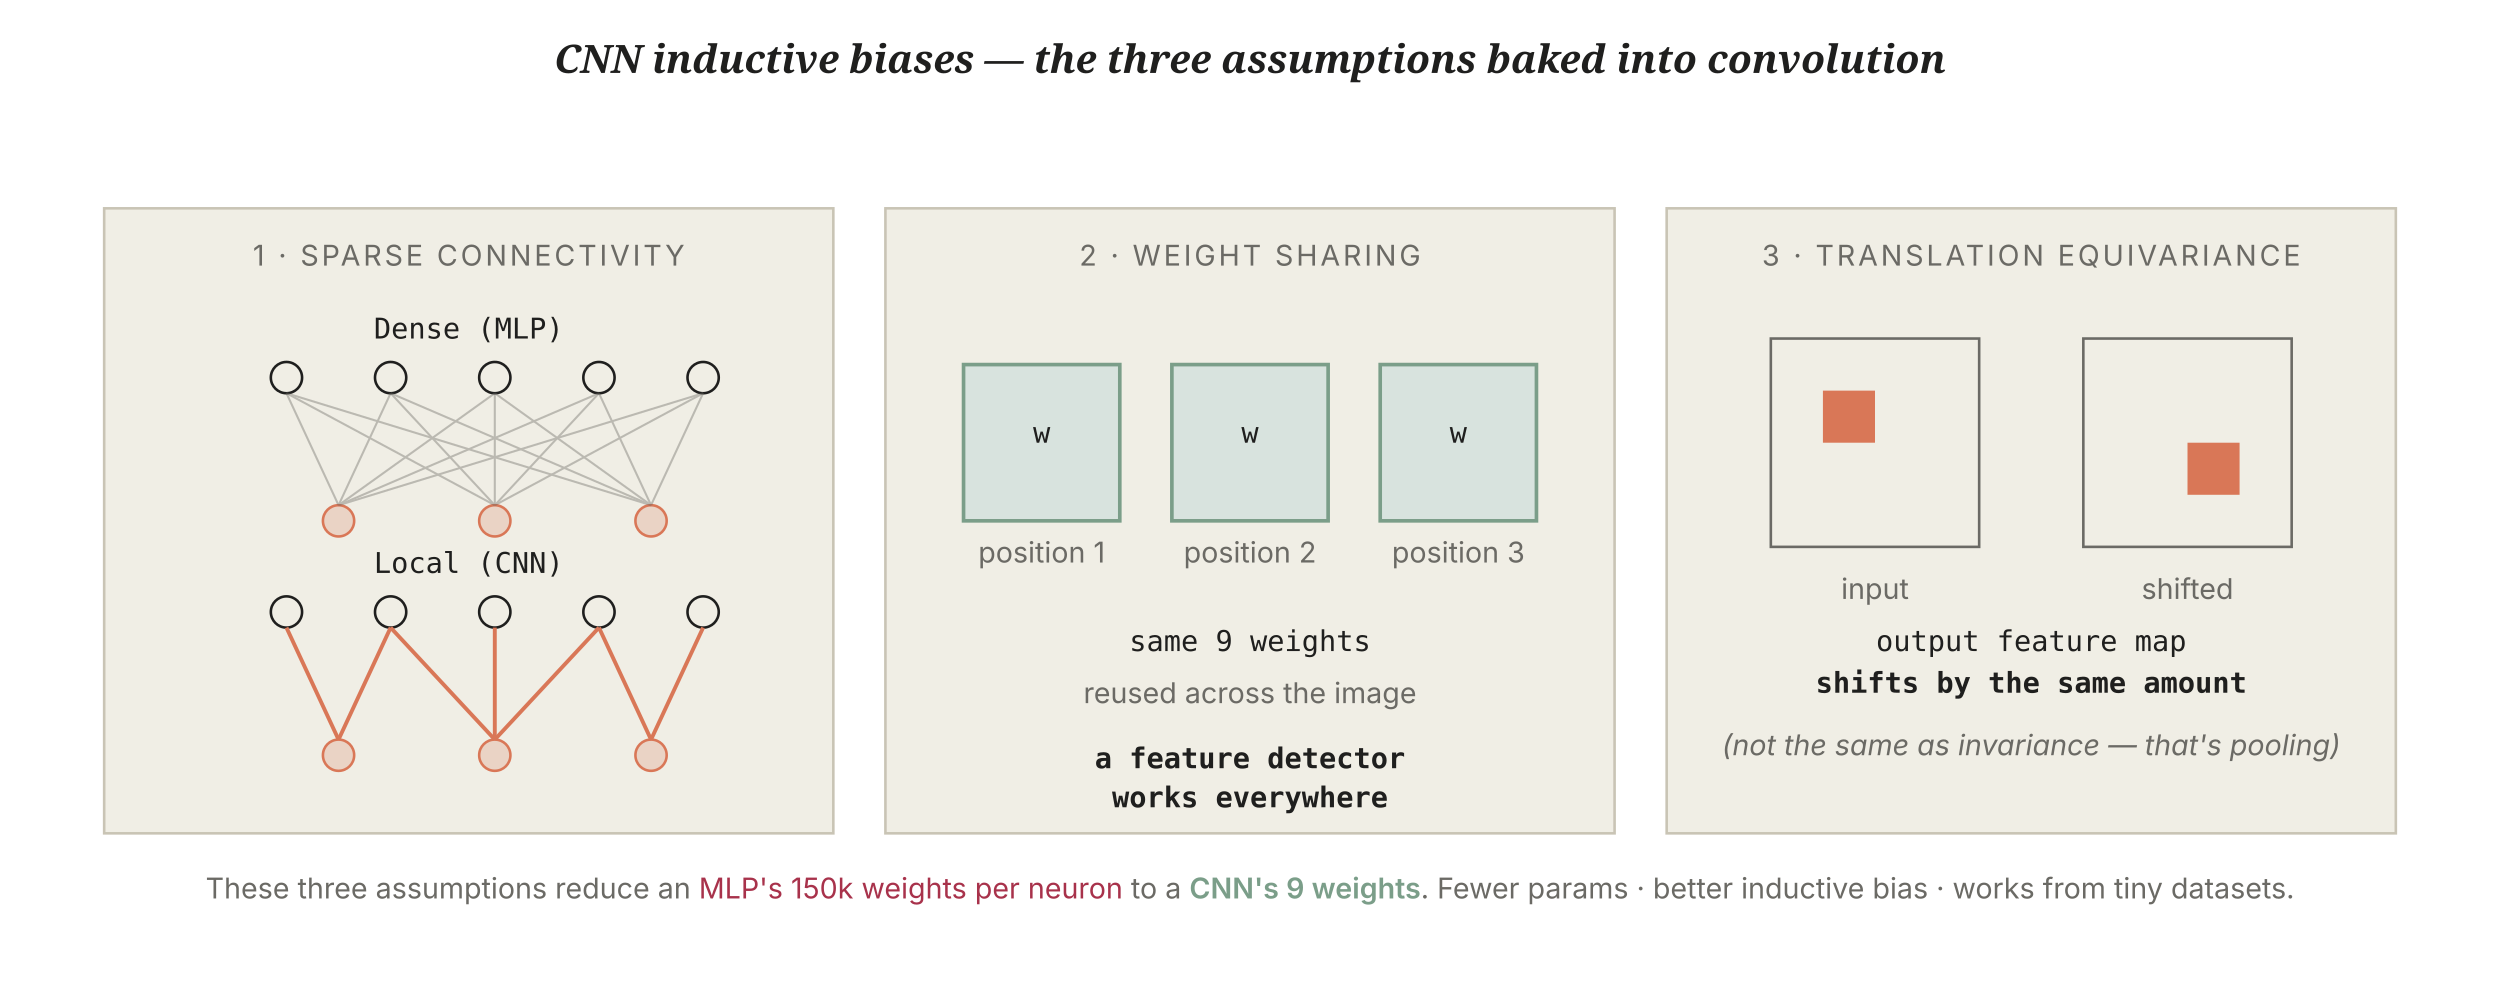
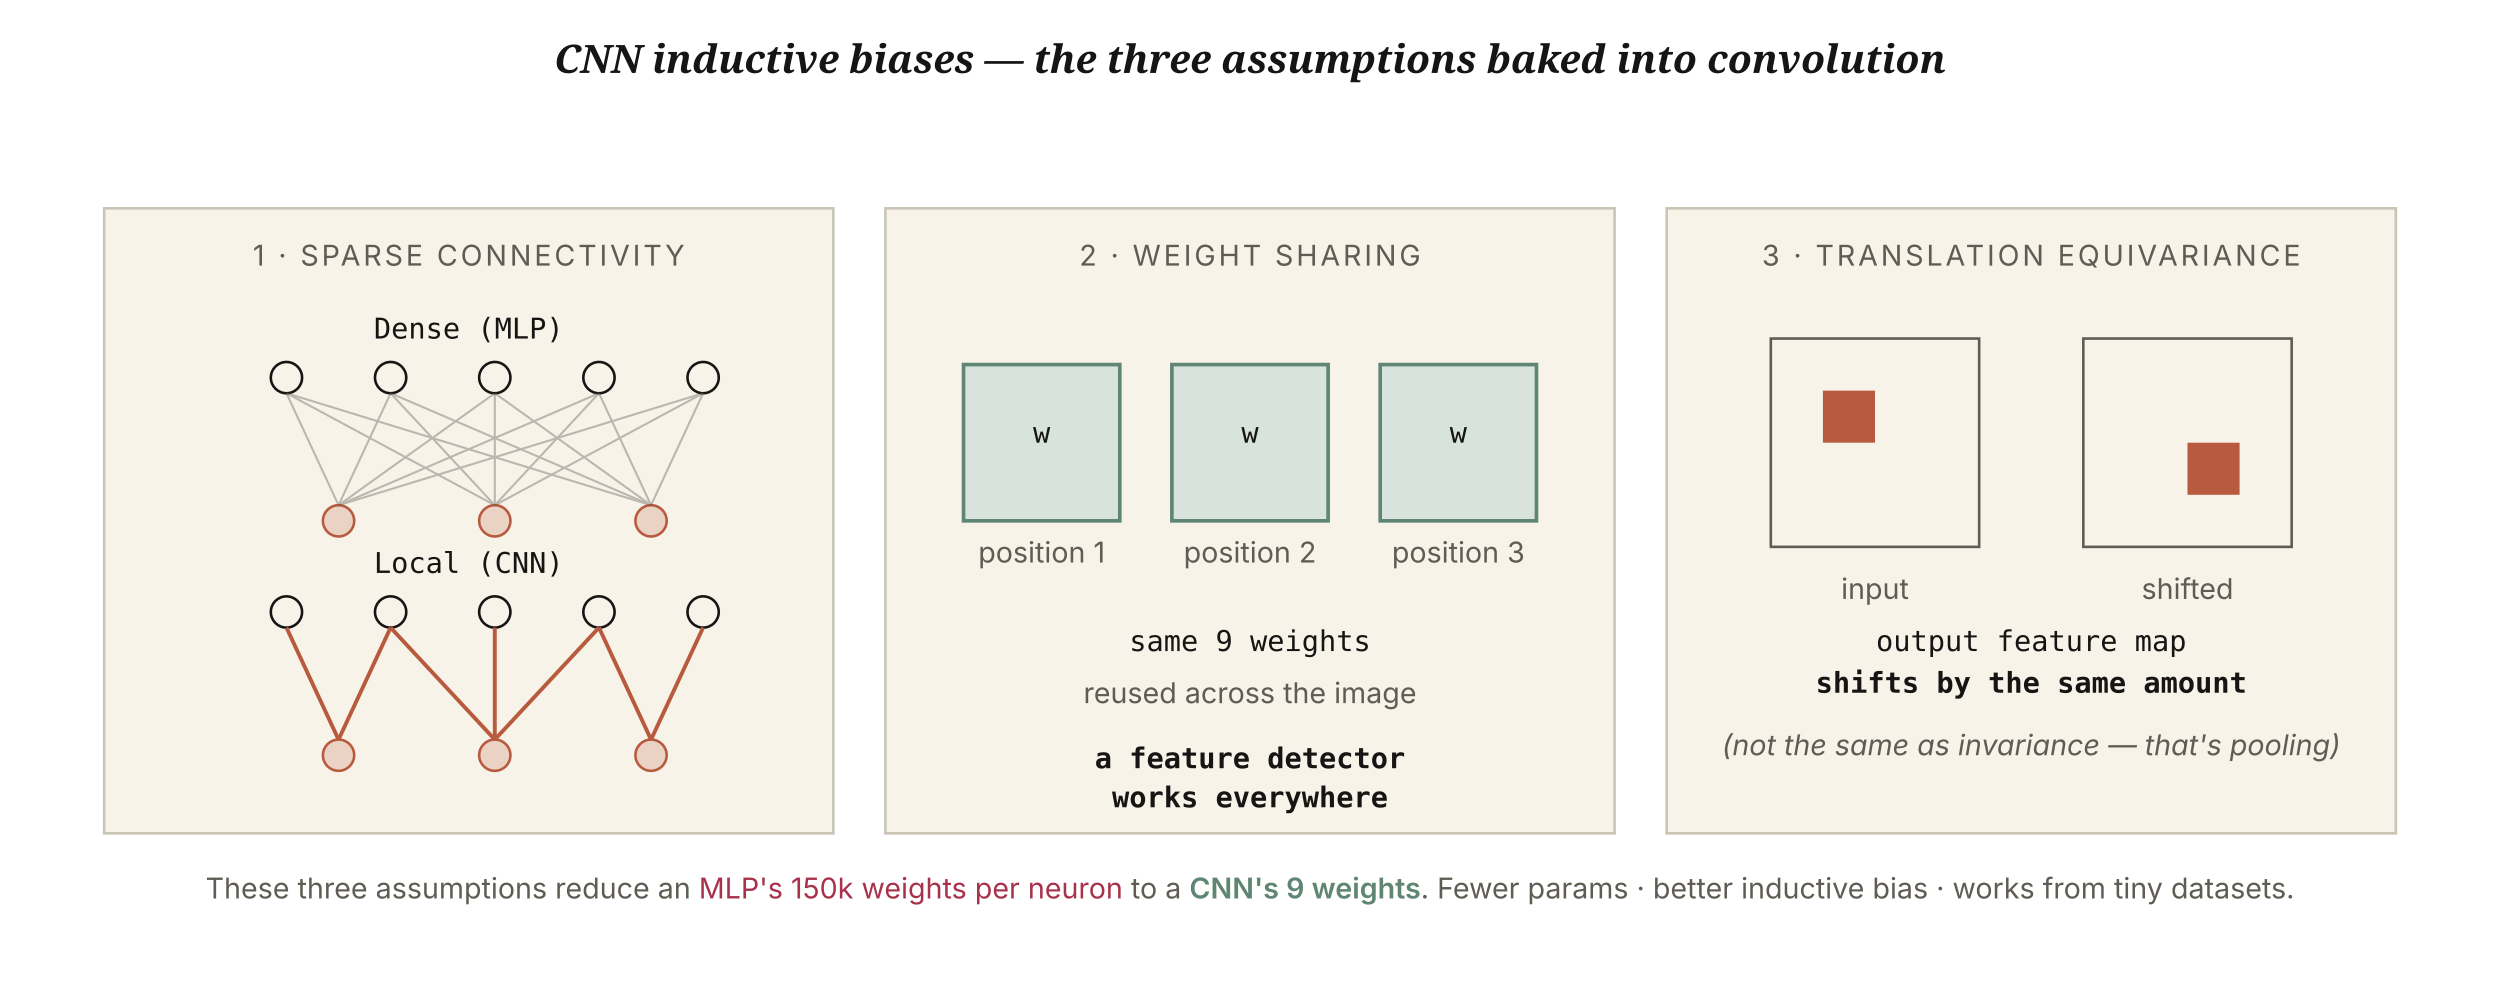
- <svg xmlns="http://www.w3.org/2000/svg" viewBox="0 0 960 380" font-family="Fraunces, Georgia, serif">
+ <svg xmlns="http://www.w3.org/2000/svg" viewBox="0 0 960 380" font-family="EB Garamond, Georgia, serif">
  <defs>
    <style>
-       .box   { fill:#F0EEE5; stroke:#1F1F1E; stroke-width:1.3; rx:4; ry:4; }
-       .box-a { fill:#EAD3C5; stroke:#D97757; stroke-width:1.3; rx:4; ry:4; }
-       .line  { stroke:#6B6A65; fill:none; stroke-width:0.8; }
-       .mono  { font-family:'JetBrains Mono', monospace; font-size:11px; fill:#1F1F1E; }
-       .lbl   { fill:#1F1F1E; font-size:13px; font-weight:600; }
-       .mut   { fill:#6B6A65; font-size:11px; font-family:Inter, sans-serif; }
-       .ttl   { fill:#1F1F1E; font-size:15px; font-weight:600; font-style:italic; }
-       .tag   { fill:#6B6A65; font-size:11px; letter-spacing:0.1em; text-transform:uppercase; font-family:Inter, sans-serif; }
+       .box   { fill:#F7F3E9; stroke:#161513; stroke-width:1.3; rx:4; ry:4; }
+       .box-a { fill:#EAD3C5; stroke:#B85A3E; stroke-width:1.3; rx:4; ry:4; }
+       .line  { stroke:#5F5C54; fill:none; stroke-width:0.8; }
+       .mono  { font-family:'JetBrains Mono', monospace; font-size:11px; fill:#161513; }
+       .lbl   { fill:#161513; font-size:13px; font-weight:600; }
+       .mut   { fill:#5F5C54; font-size:11px; font-family:Inter, sans-serif; }
+       .ttl   { fill:#161513; font-size:15px; font-weight:600; font-style:italic; }
+       .tag   { fill:#5F5C54; font-size:11px; letter-spacing:0.1em; text-transform:uppercase; font-family:Inter, sans-serif; }
    </style>
  </defs>
  <text x="480" y="28" text-anchor="middle" class="ttl">CNN inductive biases — the three assumptions baked into convolution</text>
  <g transform="translate(40, 80)">
-     <rect x="0" y="0" width="280" height="240" fill="#F0EEE5" stroke="#C9C4B5" />
-     <text x="140" y="22" text-anchor="middle" class="tag" fill="#D97757">1 · SPARSE CONNECTIVITY</text>
+     <rect x="0" y="0" width="280" height="240" fill="#F7F3E9" stroke="#C9C4B5" />
+     <text x="140" y="22" text-anchor="middle" class="tag" fill="#B85A3E">1 · SPARSE CONNECTIVITY</text>
    <g transform="translate(50, 50)">
      <text x="90" y="0" text-anchor="middle" class="mono">Dense (MLP)</text>
      <g>
-         <circle cx="20" cy="15" r="6" fill="#F0EEE5" stroke="#1F1F1E" />
-         <circle cx="60" cy="15" r="6" fill="#F0EEE5" stroke="#1F1F1E" />
-         <circle cx="100" cy="15" r="6" fill="#F0EEE5" stroke="#1F1F1E" />
-         <circle cx="140" cy="15" r="6" fill="#F0EEE5" stroke="#1F1F1E" />
-         <circle cx="180" cy="15" r="6" fill="#F0EEE5" stroke="#1F1F1E" />
-         <circle cx="40" cy="70" r="6" fill="#EAD3C5" stroke="#D97757" />
-         <circle cx="100" cy="70" r="6" fill="#EAD3C5" stroke="#D97757" />
-         <circle cx="160" cy="70" r="6" fill="#EAD3C5" stroke="#D97757" />
+         <circle cx="20" cy="15" r="6" fill="#F7F3E9" stroke="#161513" />
+         <circle cx="60" cy="15" r="6" fill="#F7F3E9" stroke="#161513" />
+         <circle cx="100" cy="15" r="6" fill="#F7F3E9" stroke="#161513" />
+         <circle cx="140" cy="15" r="6" fill="#F7F3E9" stroke="#161513" />
+         <circle cx="180" cy="15" r="6" fill="#F7F3E9" stroke="#161513" />
+         <circle cx="40" cy="70" r="6" fill="#EAD3C5" stroke="#B85A3E" />
+         <circle cx="100" cy="70" r="6" fill="#EAD3C5" stroke="#B85A3E" />
+         <circle cx="160" cy="70" r="6" fill="#EAD3C5" stroke="#B85A3E" />
        <g class="line" opacity="0.4">
          <line x1="20" y1="21" x2="40" y2="64" />
          <line x1="60" y1="21" x2="40" y2="64" />
          <line x1="100" y1="21" x2="40" y2="64" />
          <line x1="140" y1="21" x2="40" y2="64" />
          <line x1="180" y1="21" x2="40" y2="64" />
          <line x1="20" y1="21" x2="100" y2="64" />
          <line x1="60" y1="21" x2="100" y2="64" />
          <line x1="100" y1="21" x2="100" y2="64" />
          <line x1="140" y1="21" x2="100" y2="64" />
          <line x1="180" y1="21" x2="100" y2="64" />
          <line x1="20" y1="21" x2="160" y2="64" />
          <line x1="60" y1="21" x2="160" y2="64" />
          <line x1="100" y1="21" x2="160" y2="64" />
          <line x1="140" y1="21" x2="160" y2="64" />
          <line x1="180" y1="21" x2="160" y2="64" />
        </g>
      </g>
    </g>
    <g transform="translate(50, 140)">
-       <text x="90" y="0" text-anchor="middle" class="mono" fill="#D97757">Local (CNN)</text>
+       <text x="90" y="0" text-anchor="middle" class="mono" fill="#B85A3E">Local (CNN)</text>
      <g>
-         <circle cx="20" cy="15" r="6" fill="#F0EEE5" stroke="#1F1F1E" />
-         <circle cx="60" cy="15" r="6" fill="#F0EEE5" stroke="#1F1F1E" />
-         <circle cx="100" cy="15" r="6" fill="#F0EEE5" stroke="#1F1F1E" />
-         <circle cx="140" cy="15" r="6" fill="#F0EEE5" stroke="#1F1F1E" />
-         <circle cx="180" cy="15" r="6" fill="#F0EEE5" stroke="#1F1F1E" />
-         <circle cx="40" cy="70" r="6" fill="#EAD3C5" stroke="#D97757" />
-         <circle cx="100" cy="70" r="6" fill="#EAD3C5" stroke="#D97757" />
-         <circle cx="160" cy="70" r="6" fill="#EAD3C5" stroke="#D97757" />
-         <g stroke="#D97757" stroke-width="1.5" fill="none">
+         <circle cx="20" cy="15" r="6" fill="#F7F3E9" stroke="#161513" />
+         <circle cx="60" cy="15" r="6" fill="#F7F3E9" stroke="#161513" />
+         <circle cx="100" cy="15" r="6" fill="#F7F3E9" stroke="#161513" />
+         <circle cx="140" cy="15" r="6" fill="#F7F3E9" stroke="#161513" />
+         <circle cx="180" cy="15" r="6" fill="#F7F3E9" stroke="#161513" />
+         <circle cx="40" cy="70" r="6" fill="#EAD3C5" stroke="#B85A3E" />
+         <circle cx="100" cy="70" r="6" fill="#EAD3C5" stroke="#B85A3E" />
+         <circle cx="160" cy="70" r="6" fill="#EAD3C5" stroke="#B85A3E" />
+         <g stroke="#B85A3E" stroke-width="1.5" fill="none">
          <line x1="20" y1="21" x2="40" y2="64" />
          <line x1="60" y1="21" x2="40" y2="64" />
          <line x1="60" y1="21" x2="100" y2="64" />
          <line x1="100" y1="21" x2="100" y2="64" />
          <line x1="140" y1="21" x2="100" y2="64" />
          <line x1="140" y1="21" x2="160" y2="64" />
          <line x1="180" y1="21" x2="160" y2="64" />
        </g>
      </g>
    </g>
  </g>
  <g transform="translate(340, 80)">
-     <rect x="0" y="0" width="280" height="240" fill="#F0EEE5" stroke="#C9C4B5" />
-     <text x="140" y="22" text-anchor="middle" class="tag" fill="#7B9E89">2 · WEIGHT SHARING</text>
+     <rect x="0" y="0" width="280" height="240" fill="#F7F3E9" stroke="#C9C4B5" />
+     <text x="140" y="22" text-anchor="middle" class="tag" fill="#5F8573">2 · WEIGHT SHARING</text>
    <g transform="translate(30, 60)">
-       <rect x="0" y="0" width="60" height="60" fill="#D8E3DE" stroke="#7B9E89" stroke-width="1.4" />
-       <text x="30" y="30" text-anchor="middle" class="mono" fill="#7B9E89">w</text>
+       <rect x="0" y="0" width="60" height="60" fill="#D8E3DE" stroke="#5F8573" stroke-width="1.4" />
+       <text x="30" y="30" text-anchor="middle" class="mono" fill="#5F8573">w</text>
      <text x="30" y="76" text-anchor="middle" class="mut" font-size="10">position 1</text>
-       <rect x="80" y="0" width="60" height="60" fill="#D8E3DE" stroke="#7B9E89" stroke-width="1.4" />
-       <text x="110" y="30" text-anchor="middle" class="mono" fill="#7B9E89">w</text>
+       <rect x="80" y="0" width="60" height="60" fill="#D8E3DE" stroke="#5F8573" stroke-width="1.4" />
+       <text x="110" y="30" text-anchor="middle" class="mono" fill="#5F8573">w</text>
      <text x="110" y="76" text-anchor="middle" class="mut" font-size="10">position 2</text>
-       <rect x="160" y="0" width="60" height="60" fill="#D8E3DE" stroke="#7B9E89" stroke-width="1.4" />
-       <text x="190" y="30" text-anchor="middle" class="mono" fill="#7B9E89">w</text>
+       <rect x="160" y="0" width="60" height="60" fill="#D8E3DE" stroke="#5F8573" stroke-width="1.4" />
+       <text x="190" y="30" text-anchor="middle" class="mono" fill="#5F8573">w</text>
      <text x="190" y="76" text-anchor="middle" class="mut" font-size="10">position 3</text>
      <text x="110" y="110" text-anchor="middle" class="mono">same 9 weights</text>
      <text x="110" y="130" text-anchor="middle" class="mut">reused across the image</text>
-       <text x="110" y="155" text-anchor="middle" class="mono" fill="#7B9E89" font-weight="600">a feature detector</text>
-       <text x="110" y="170" text-anchor="middle" class="mono" fill="#7B9E89" font-weight="600">works everywhere</text>
+       <text x="110" y="155" text-anchor="middle" class="mono" fill="#5F8573" font-weight="600">a feature detector</text>
+       <text x="110" y="170" text-anchor="middle" class="mono" fill="#5F8573" font-weight="600">works everywhere</text>
    </g>
  </g>
  <g transform="translate(640, 80)">
-     <rect x="0" y="0" width="280" height="240" fill="#F0EEE5" stroke="#C9C4B5" />
-     <text x="140" y="22" text-anchor="middle" class="tag" fill="#4A6670">3 · TRANSLATION EQUIVARIANCE</text>
+     <rect x="0" y="0" width="280" height="240" fill="#F7F3E9" stroke="#C9C4B5" />
+     <text x="140" y="22" text-anchor="middle" class="tag" fill="#37535F">3 · TRANSLATION EQUIVARIANCE</text>
    <g transform="translate(40, 50)">
-       <rect x="0" y="0" width="80" height="80" fill="#F0EEE5" stroke="#6B6A65" />
-       <rect x="20" y="20" width="20" height="20" fill="#D97757" />
+       <rect x="0" y="0" width="80" height="80" fill="#F7F3E9" stroke="#5F5C54" />
+       <rect x="20" y="20" width="20" height="20" fill="#B85A3E" />
      <text x="40" y="100" text-anchor="middle" class="mut">input</text>
    </g>
    <text x="200" y="90" text-anchor="middle" class="mono" font-size="14">+k</text>
    <g transform="translate(160, 50)">
-       <rect x="0" y="0" width="80" height="80" fill="#F0EEE5" stroke="#6B6A65" />
-       <rect x="40" y="40" width="20" height="20" fill="#D97757" />
+       <rect x="0" y="0" width="80" height="80" fill="#F7F3E9" stroke="#5F5C54" />
+       <rect x="40" y="40" width="20" height="20" fill="#B85A3E" />
      <text x="40" y="100" text-anchor="middle" class="mut">shifted</text>
    </g>
    <text x="140" y="170" text-anchor="middle" class="mono">output feature map</text>
-     <text x="140" y="186" text-anchor="middle" class="mono" fill="#4A6670" font-weight="600">shifts by the same amount</text>
+     <text x="140" y="186" text-anchor="middle" class="mono" fill="#37535F" font-weight="600">shifts by the same amount</text>
    <text x="140" y="210" text-anchor="middle" class="mut" font-style="italic">(not the same as invariance — that's pooling)</text>
  </g>
  <g transform="translate(60, 345)">
    <text x="420" y="0" text-anchor="middle" class="mut">
-       These three assumptions reduce an <tspan fill="#A8324B">MLP's 150k weights per neuron</tspan> to a <tspan fill="#7B9E89" font-weight="600">CNN's 9 weights</tspan>.
+       These three assumptions reduce an <tspan fill="#A8324B">MLP's 150k weights per neuron</tspan> to a <tspan fill="#5F8573" font-weight="600">CNN's 9 weights</tspan>.
      Fewer params · better inductive bias · works from tiny datasets.
    </text>
  </g>
</svg>
